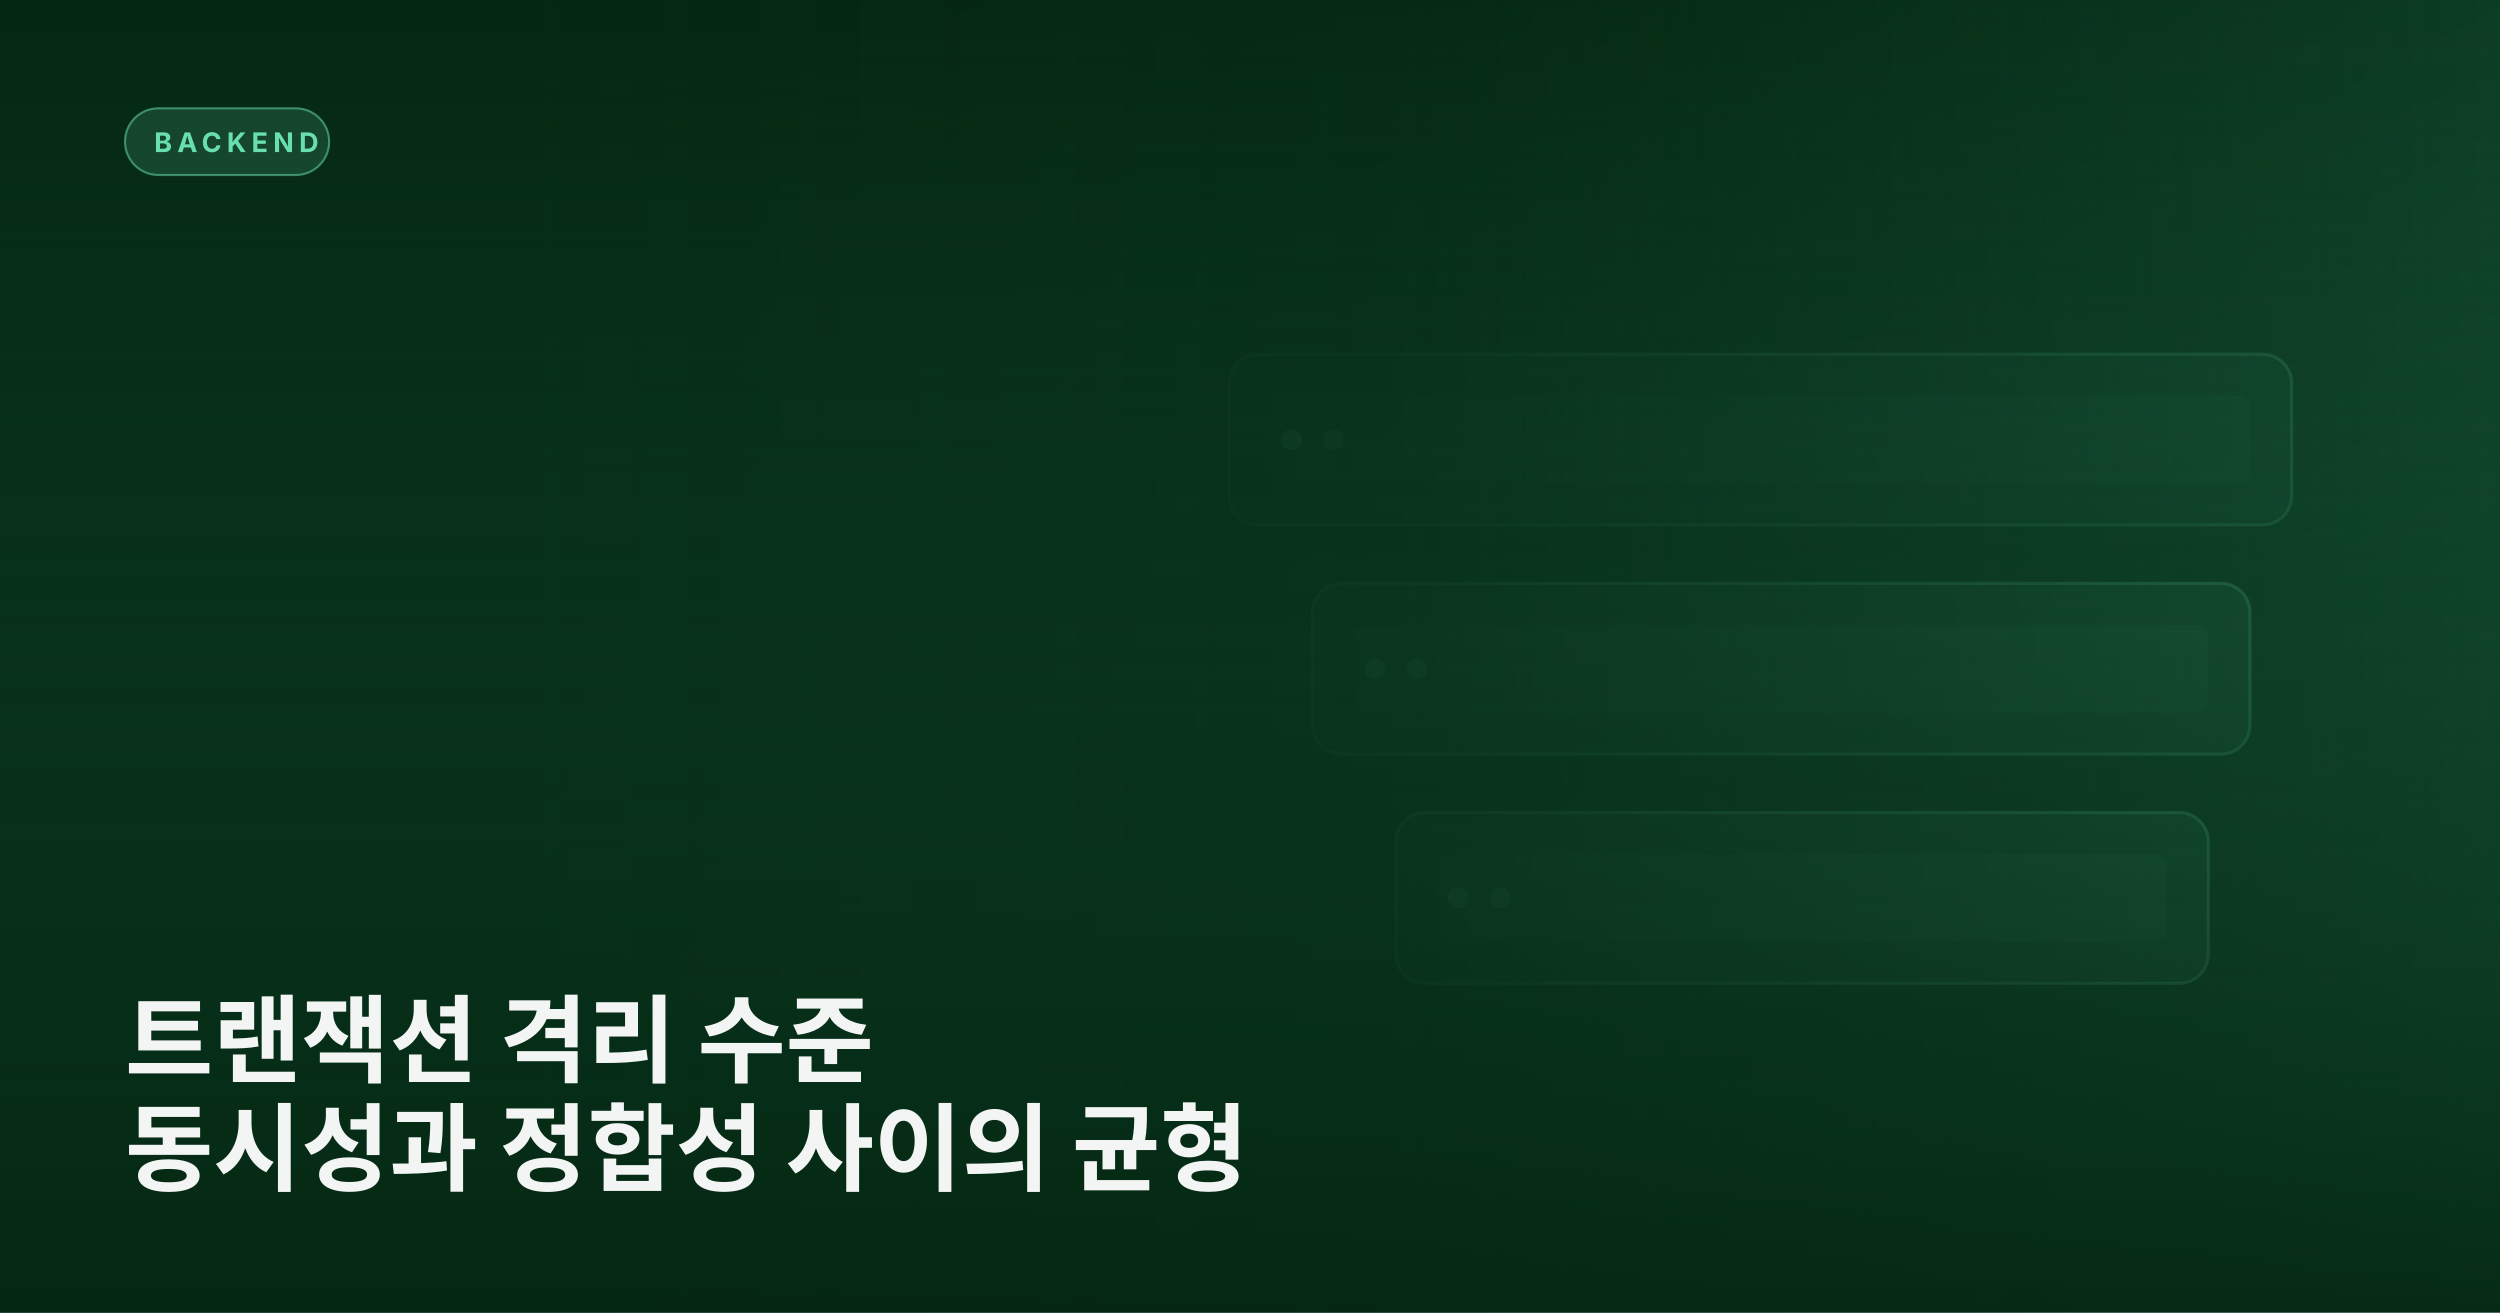
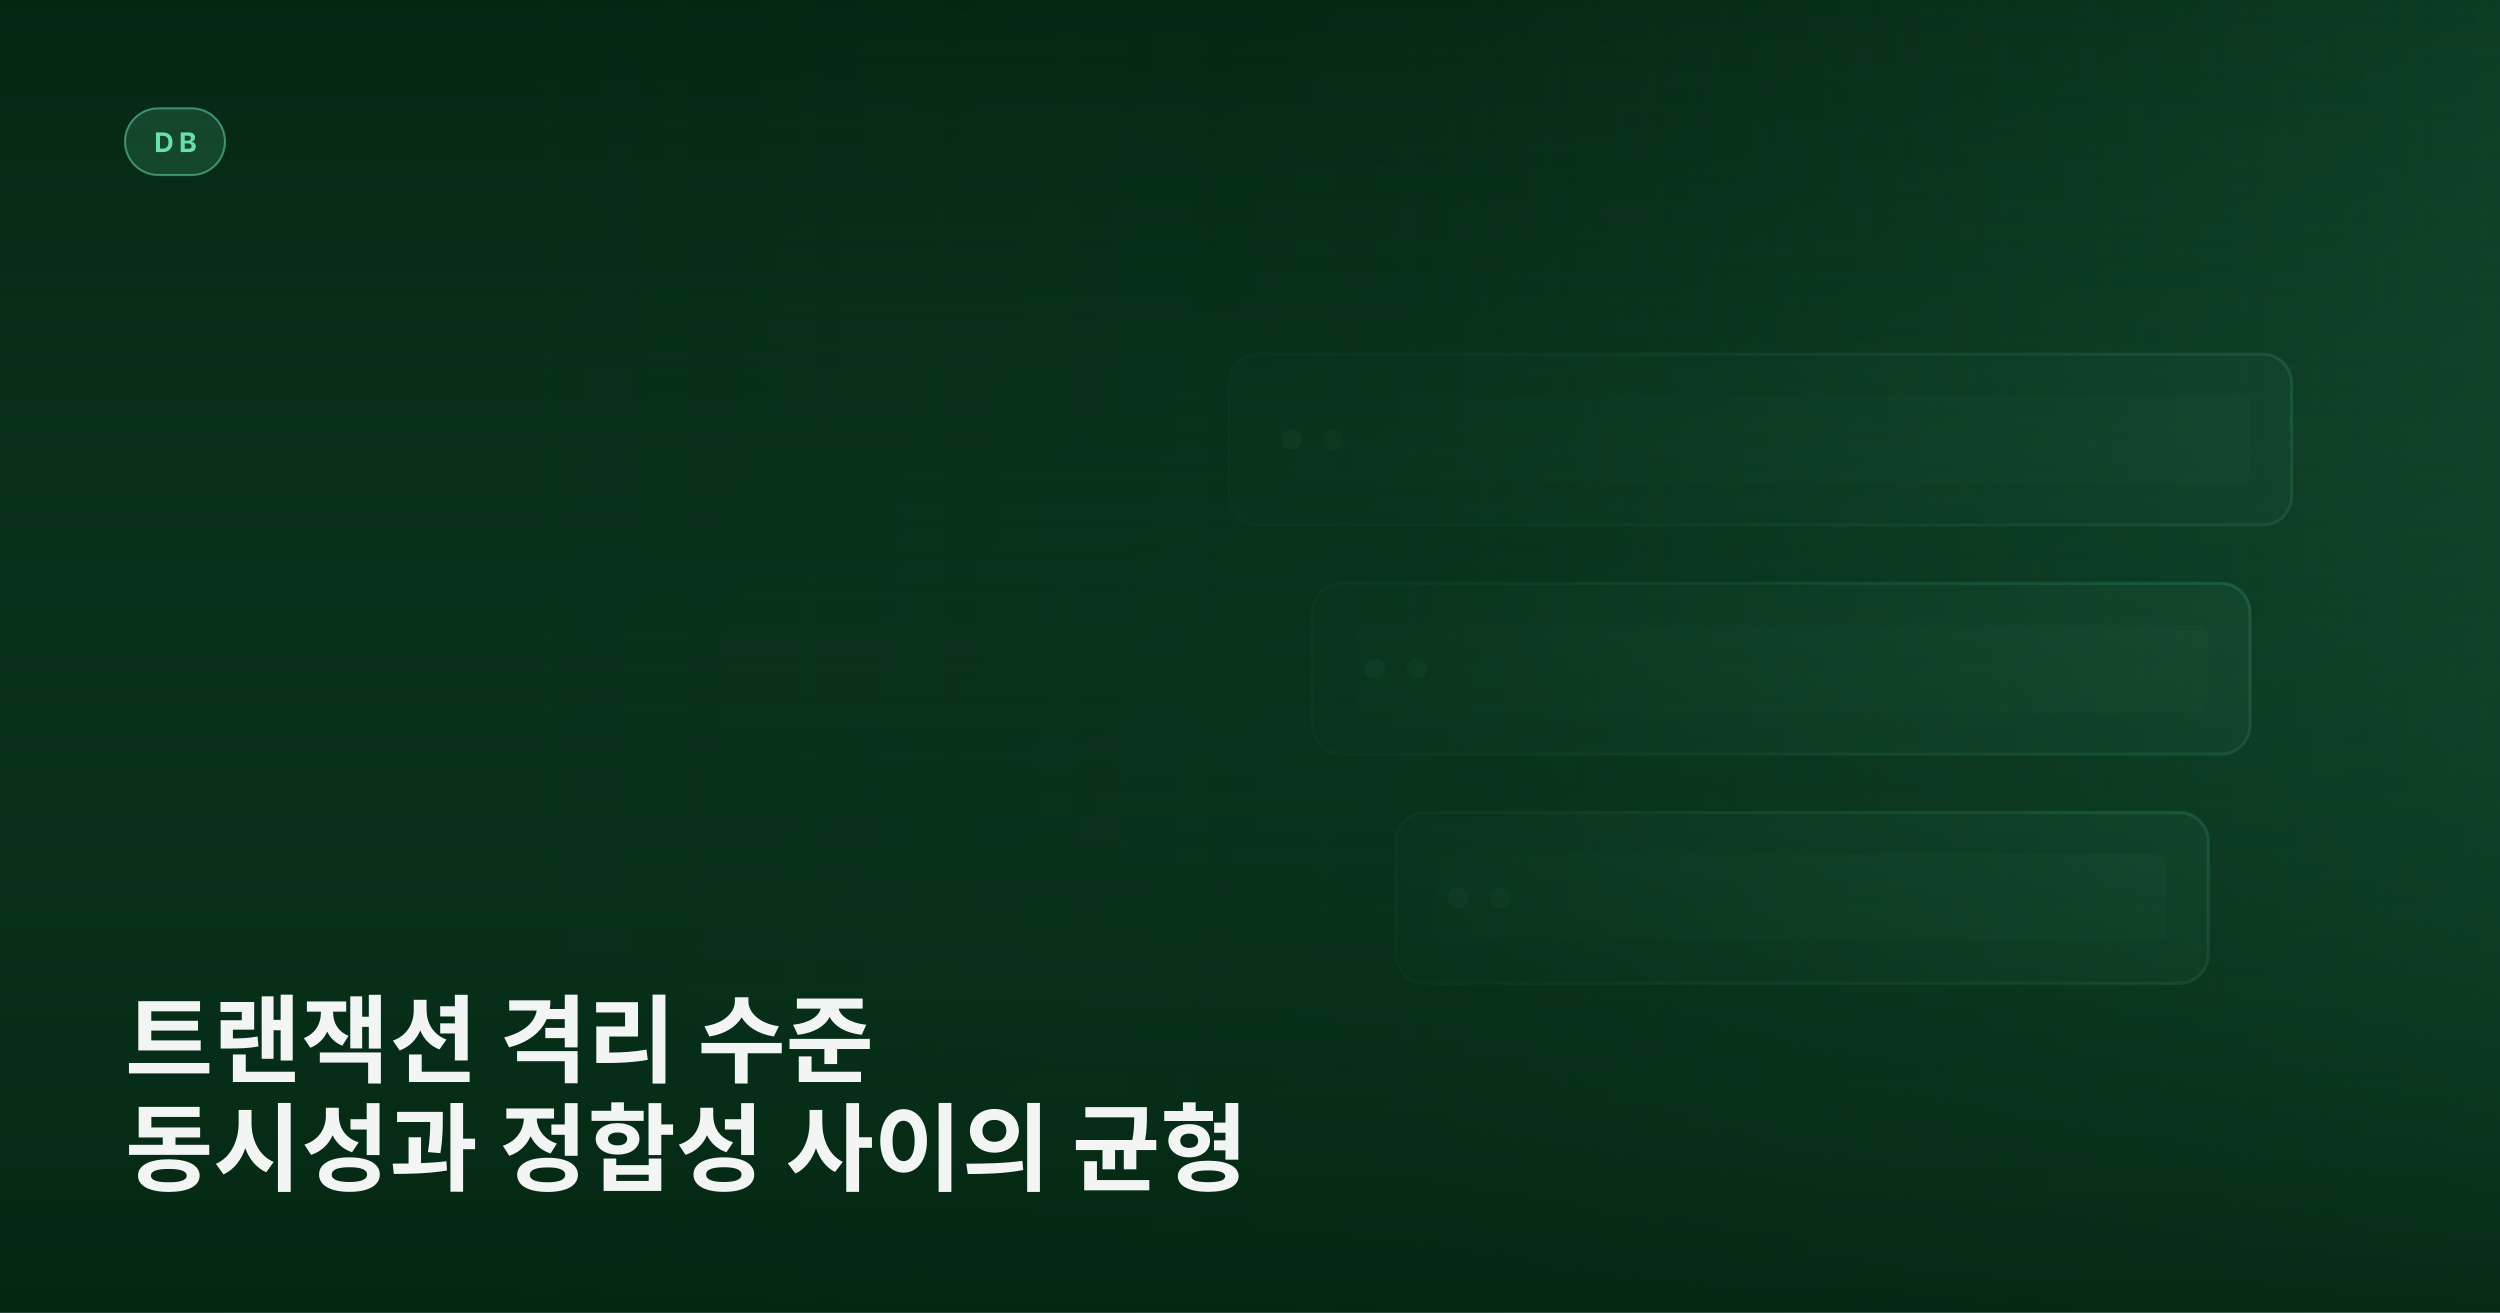
<svg xmlns="http://www.w3.org/2000/svg" width="1200" height="630" viewBox="0 0 1200 630">
  <defs>
    <linearGradient id="bg" x1="0%" y1="0%" x2="100%" y2="100%">
      <stop offset="0%" stop-color="#042712" />
      <stop offset="100%" stop-color="#155235" />
    </linearGradient>
    <linearGradient id="lf" x1="100%" y1="0%" x2="20%" y2="0%">
      <stop offset="0%" stop-color="#042712" stop-opacity="0" />
      <stop offset="55%" stop-color="#042712" stop-opacity="0.82" />
      <stop offset="100%" stop-color="#042712" stop-opacity="1" />
    </linearGradient>
    <linearGradient id="bf" x1="0%" y1="0%" x2="0%" y2="100%">
      <stop offset="0%" stop-color="#155235" stop-opacity="0" />
      <stop offset="100%" stop-color="#042712" stop-opacity="0.9" />
    </linearGradient>
  </defs>
  <rect width="1200" height="630" fill="url(#bg)" />
  <rect x="590" y="170" width="510" height="82" rx="14" fill="#6ee7b7" fill-opacity="0.06" stroke="#6ee7b7" stroke-width="1.5" stroke-opacity="0.2" />
  <rect x="610" y="190" width="470" height="42" rx="6" fill="#6ee7b7" fill-opacity="0.04" />
  <circle cx="620" cy="211" r="5" fill="#6ee7b7" fill-opacity="0.35" />
  <circle cx="640" cy="211" r="5" fill="#6ee7b7" fill-opacity="0.25" />
  <rect x="630" y="280" width="450" height="82" rx="14" fill="#6ee7b7" fill-opacity="0.11" stroke="#6ee7b7" stroke-width="1.5" stroke-opacity="0.32" />
  <rect x="650" y="300" width="410" height="42" rx="6" fill="#6ee7b7" fill-opacity="0.07" />
  <circle cx="660" cy="321" r="5" fill="#6ee7b7" fill-opacity="0.45" />
  <circle cx="680" cy="321" r="5" fill="#6ee7b7" fill-opacity="0.33" />
  <rect x="670" y="390" width="390" height="82" rx="14" fill="#6ee7b7" fill-opacity="0.16" stroke="#6ee7b7" stroke-width="1.5" stroke-opacity="0.44" />
  <rect x="690" y="410" width="350" height="42" rx="6" fill="#6ee7b7" fill-opacity="0.1" />
  <circle cx="700" cy="431" r="5" fill="#6ee7b7" fill-opacity="0.55" />
  <circle cx="720" cy="431" r="5" fill="#6ee7b7" fill-opacity="0.41" />
  <rect width="1200" height="630" fill="url(#lf)" />
  <rect width="1200" height="630" fill="url(#bf)" />
-   <rect x="60" y="52" width="98" height="32" rx="16" fill="#6ee7b7" fill-opacity="0.15" stroke="#6ee7b7" stroke-width="1" stroke-opacity="0.5" />
-   <text x="74" y="73" font-family="system-ui,-apple-system,Segoe UI,sans-serif" font-size="13" font-weight="700" letter-spacing="2.5" fill="#6ee7b7" fill-opacity="0.95">BACKEND</text>
+   <rect x="60" y="52" width="48" height="32" rx="16" fill="#6ee7b7" fill-opacity="0.15" stroke="#6ee7b7" stroke-width="1" stroke-opacity="0.5" />
+   <text x="74" y="73" font-family="system-ui,-apple-system,Segoe UI,sans-serif" font-size="13" font-weight="700" letter-spacing="2.5" fill="#6ee7b7" fill-opacity="0.95">DB</text>
  <text x="60" y="516" font-family="system-ui,-apple-system,Segoe UI,sans-serif" font-size="46" font-weight="800" fill="white" fill-opacity="0.95">트랜잭션 격리 수준</text>
  <text x="60" y="568" font-family="system-ui,-apple-system,Segoe UI,sans-serif" font-size="46" font-weight="800" fill="white" fill-opacity="0.95">동시성과 정합성 사이의 균형</text>
</svg>
